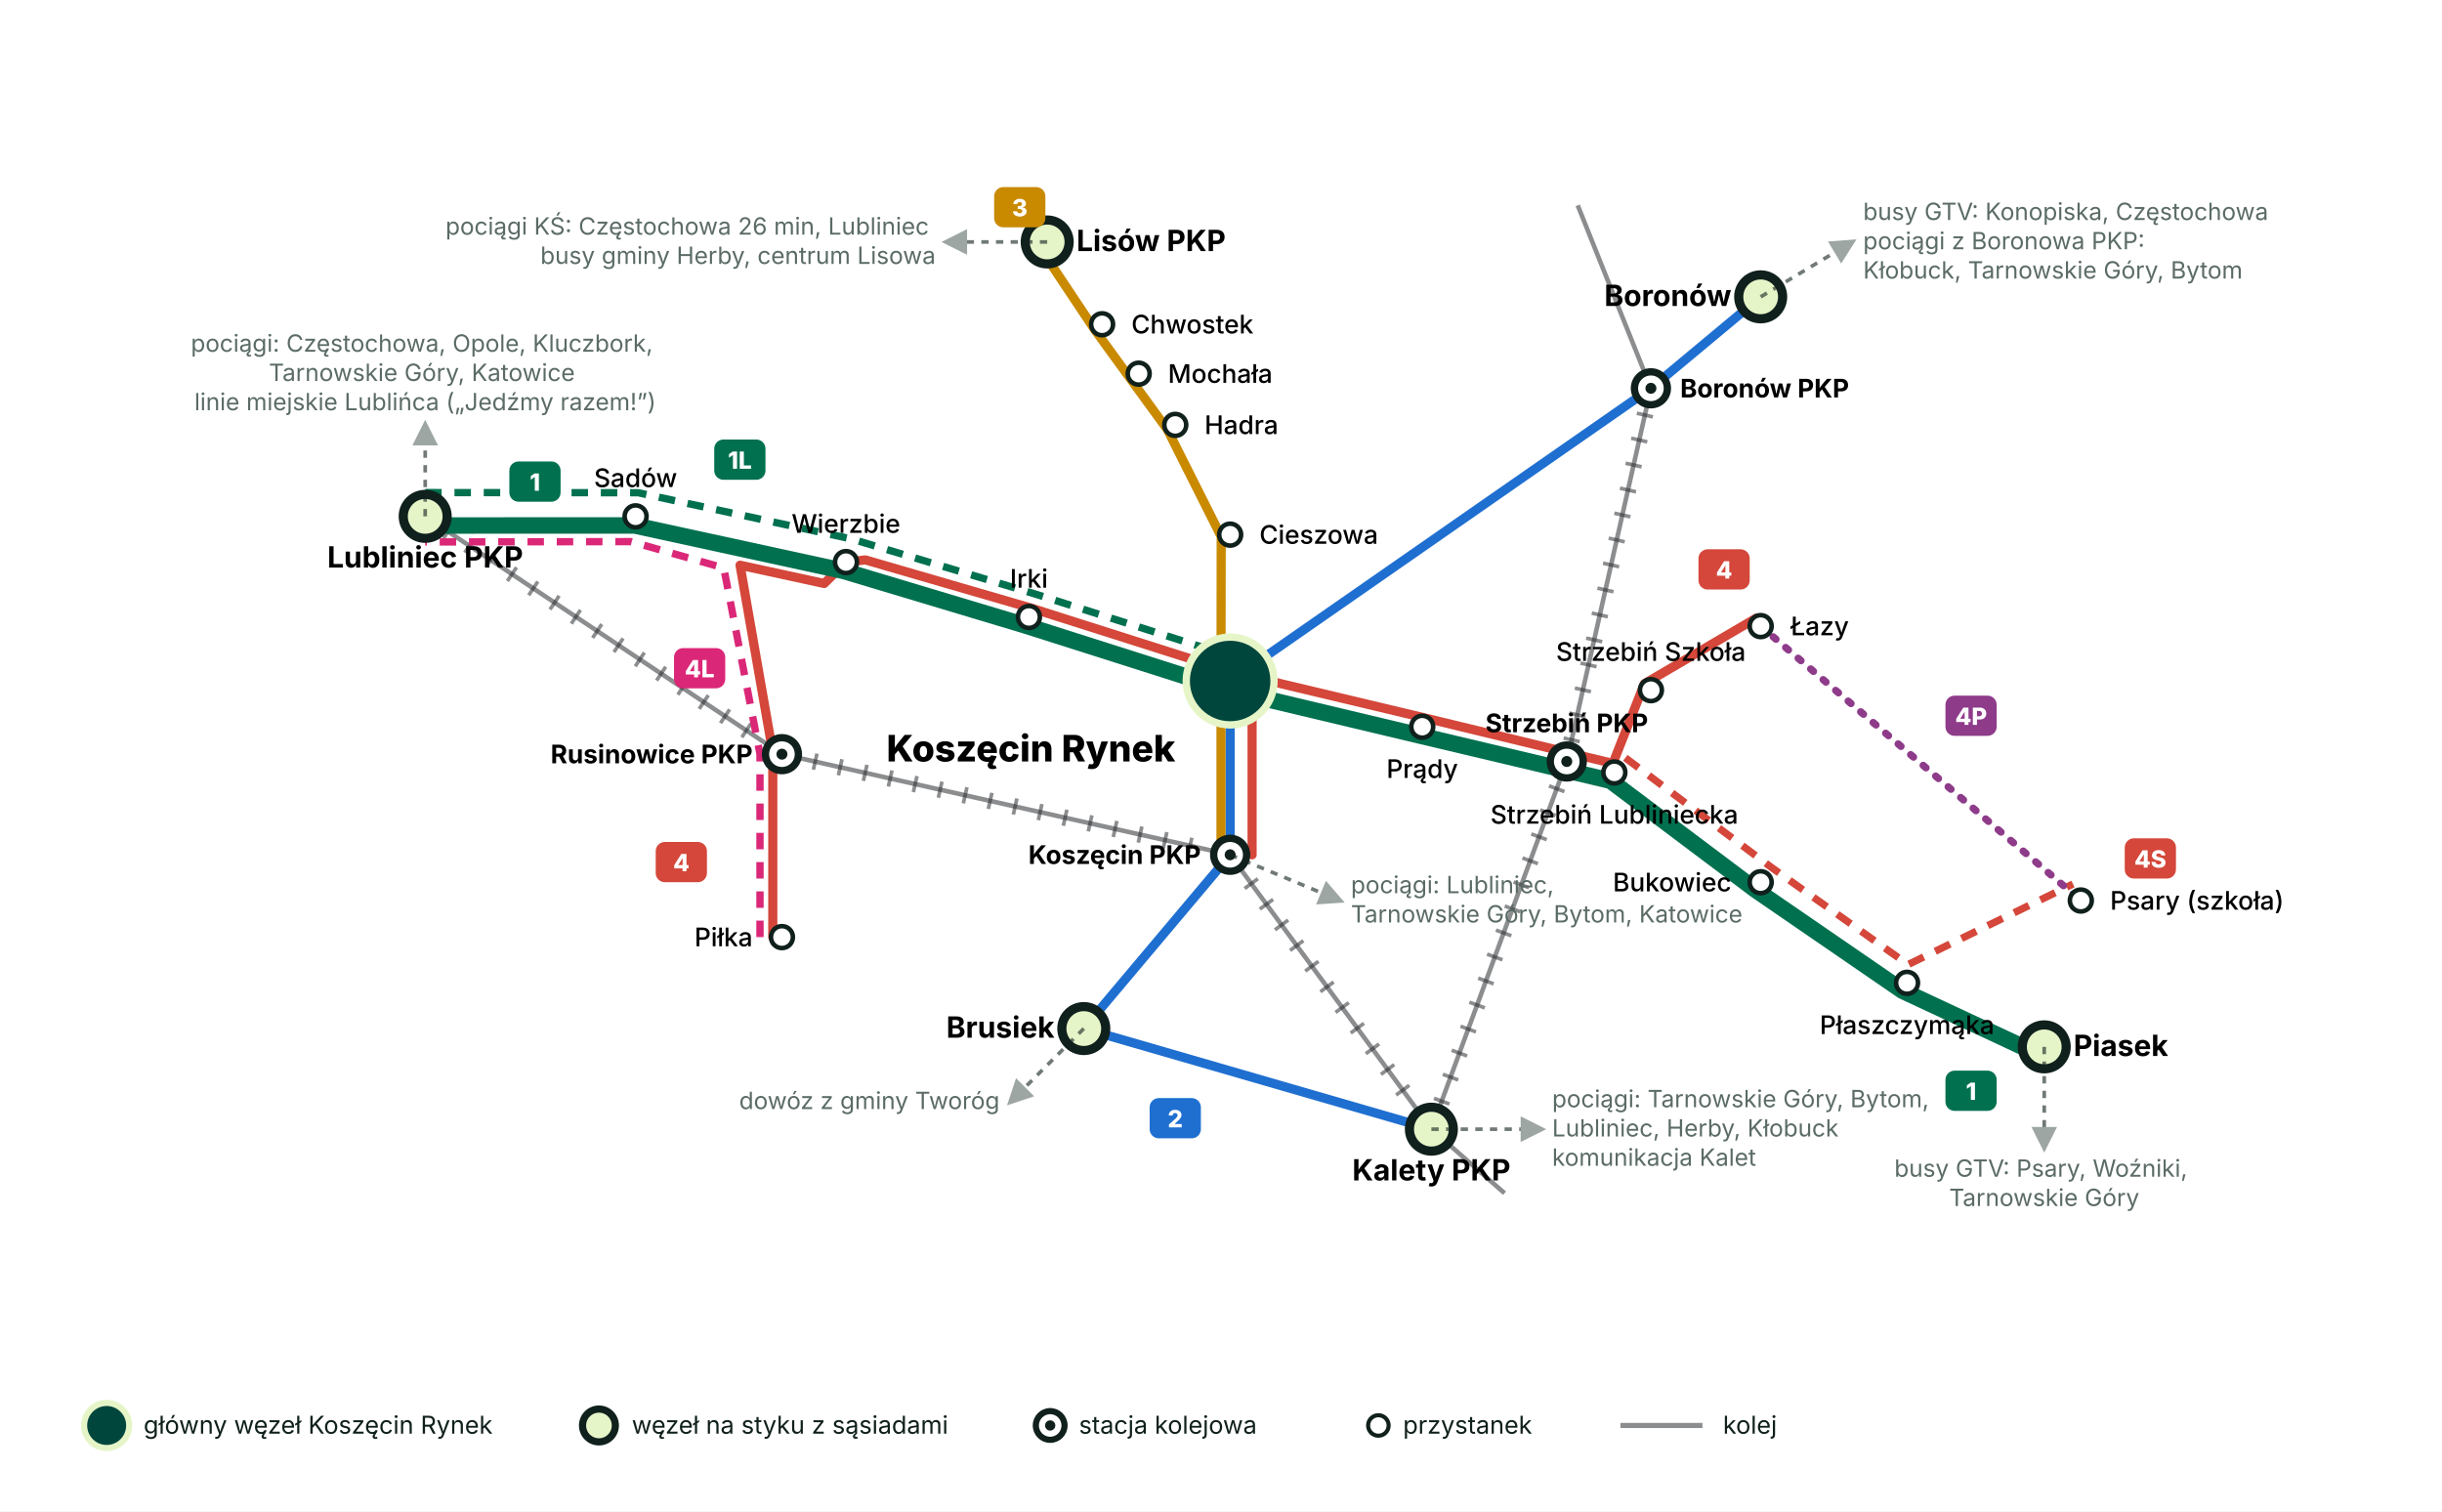
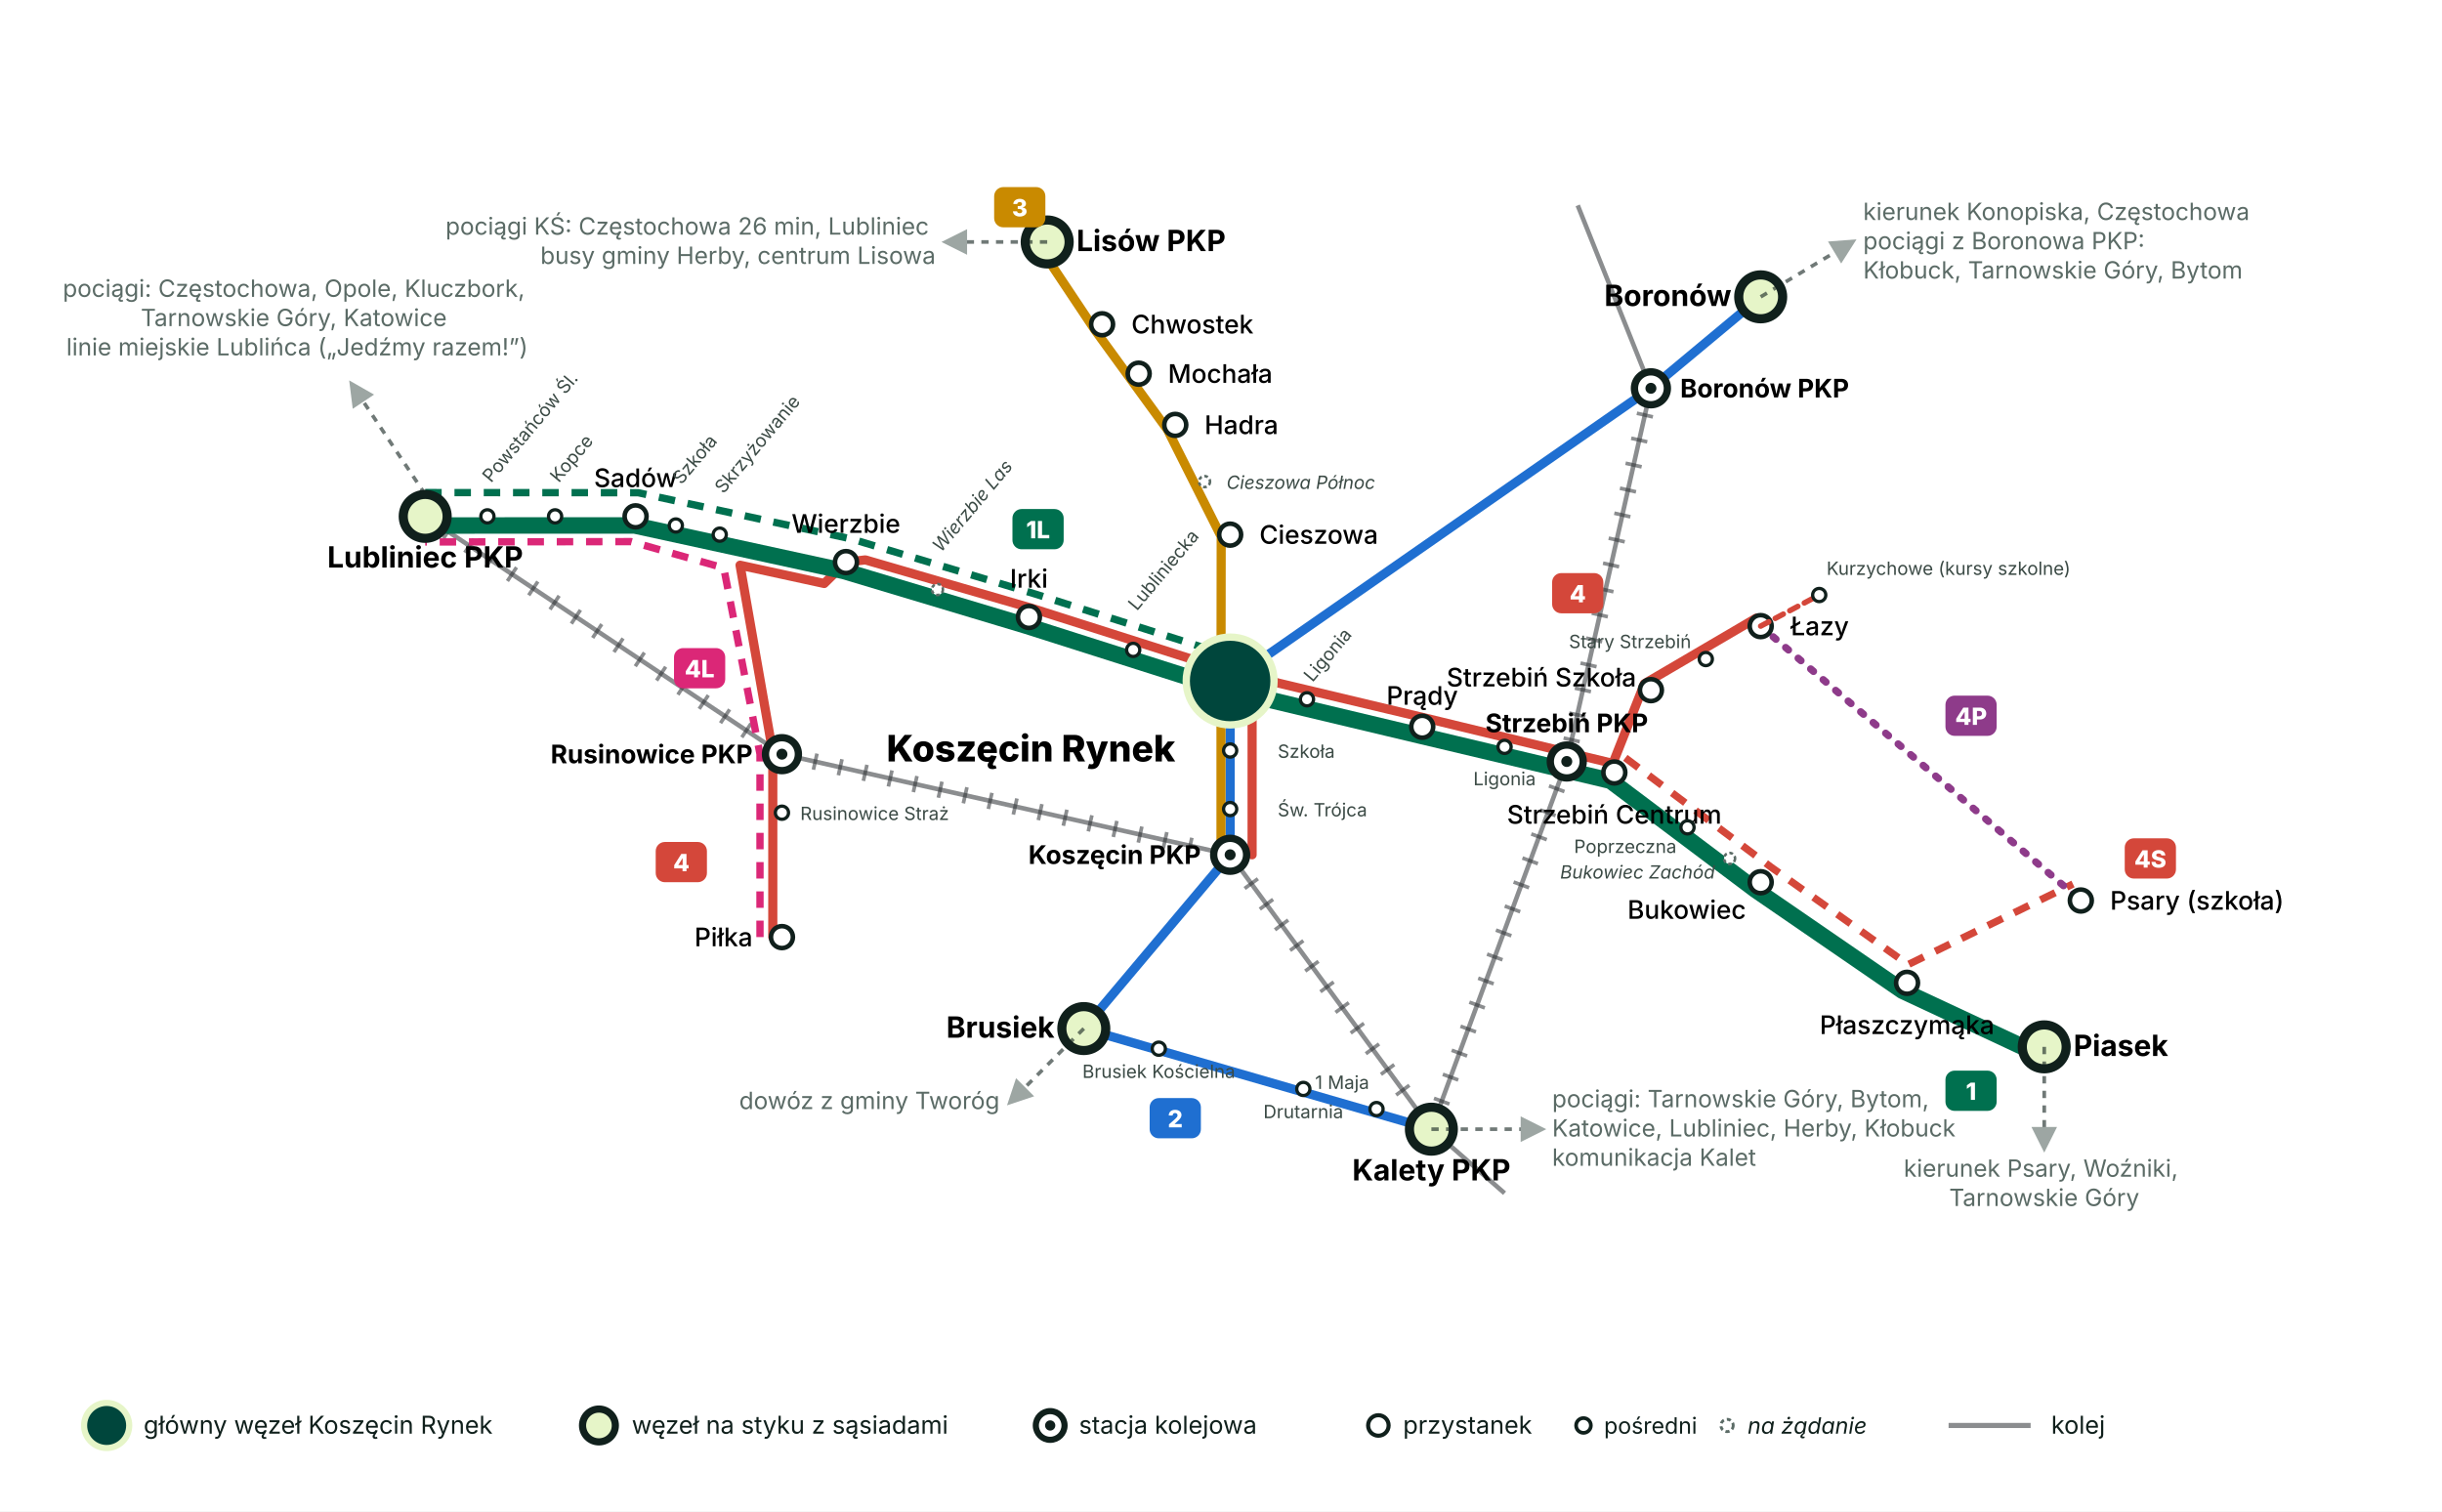
<svg xmlns="http://www.w3.org/2000/svg" viewBox="0 105 1190.55 736.89" preserveAspectRatio="xMidYMid meet">
  <rect width="1190.55" height="841.89" fill="#fff" />
  <text x="40" y="62" font-family="Inter, system-ui, Segoe UI, Roboto, sans-serif" font-weight="800" font-size="28" fill="#10201c">Schemat linii – węzeł Koszęcin Rynek</text>
  <text x="40" y="88" font-family="Inter, system-ui, Segoe UI, Roboto, sans-serif" font-size="13" fill="#5b6b66">Schemat, nie mapa w skali. Gruba linia: co godzinę, cienka: co 2 godziny, przerywana: propozycje. Strzałki: dokąd można jechać dalej z końców linii.</text>
  <svg x="20" y="110" width="1150.55" height="671.89" viewBox="-150 -10 1290 600">
    <style>text{font-family:Inter}</style>
    <defs>
      <marker id="ar" viewBox="0 0 10 10" refX="8" refY="5" markerWidth="7" markerHeight="7" orient="auto-start-reverse">
        <path d="M0,0L10,5L0,10z" fill="#5b6b66" />
      </marker>
    </defs>
    <polyline points="60,190 255,320 500,375 610,525" fill="none" stroke="#2b2f33" stroke-width="2.5" opacity=".55" />
    <polyline points="60,190 255,320 500,375 610,525" fill="none" stroke="#2b2f33" stroke-width="9" stroke-dasharray="2 12" opacity=".55" />
    <polyline points="730,120 684,324 610,525" fill="none" stroke="#2b2f33" stroke-width="2.5" opacity=".55" />
    <polyline points="730,120 684,324 610,525" fill="none" stroke="#2b2f33" stroke-width="9" stroke-dasharray="2 12" opacity=".55" />
    <polyline points="610,525 650,560" stroke="#2b2f33" stroke-width="2.5" opacity=".55" />
    <polyline points="730,120 690,20" stroke="#2b2f33" stroke-width="2.5" opacity=".55" />
    <polyline points="787.481,245.681 726.464,281.464 709.21,325.063 606.158,300.136 501.344,275.184 391.478,240.224 300.6,213.8 290,215 278.1,226.7 232.1,216.7 250,319 250,420" fill="none" stroke="#d4473a" stroke-width="5" stroke-linecap="round" stroke-linejoin="round" />
    <polyline points="942.886,484.531 867.489,449.324 787.082,394.06 707.912,334.543 603.842,309.864 498.656,284.816 388.522,249.776 288.761,219.844 174.46,194.971 60,195" fill="none" stroke="#00704f" stroke-width="9" stroke-linecap="round" stroke-linejoin="round" />
    <polyline points="790,70 730,120 500,280 500,375 420,470 610,525" fill="none" stroke="#1f6fd1" stroke-width="5" stroke-linecap="round" stroke-linejoin="round" />
    <polyline points="395.84,42.774 425.904,87.867 465.729,142.6 495.111,201.048 495,280 495,375" fill="none" stroke="#c98a00" stroke-width="5" stroke-linecap="round" stroke-linejoin="round" />
    <polyline points="512,280 512,375" fill="none" stroke="#d4473a" stroke-width="5" stroke-linecap="round" stroke-linejoin="round" />
    <polyline points="60,177 176.405,177.076 293.222,202.406 393.844,232.581 503.942,267.612" fill="none" stroke="#00704f" stroke-width="4" stroke-dasharray="9 7" stroke-linejoin="round" />
    <polyline points="243,420 243,320 223.2,218.2 172.5,203.8 60,204" fill="none" stroke="#db2777" stroke-width="4" stroke-dasharray="9 7" stroke-linejoin="round" />
    <polyline points="716,322 795.836,381.88 870.57,435.016 960.719,390.963" fill="none" stroke="#d4473a" stroke-width="4" stroke-dasharray="9 7" stroke-linejoin="round" />
    <polyline points="790,250 965,400" fill="none" stroke="#8e3b8a" stroke-width="4" stroke-dasharray="2 7" stroke-linecap="round" stroke-linejoin="round" />
    <circle cx="60" cy="190" r="12" fill="#e6f5c8" stroke="#10201c" stroke-width="5" />
    <text x="60" y="218" text-anchor="middle" font-size="16" font-weight="700">Lubliniec PKP</text>
    <circle cx="175" cy="190" r="6" fill="#ffffff" stroke="#10201c" stroke-width="2.5" />
    <text x="175" y="174" text-anchor="middle" font-size="14" font-weight="500">Sadów</text>
    <circle cx="290" cy="215" r="6" fill="#ffffff" stroke="#10201c" stroke-width="2.5" />
    <text x="290" y="199" text-anchor="middle" font-size="14" font-weight="500">Wierzbie</text>
    <circle cx="390" cy="245" r="6" fill="#ffffff" stroke="#10201c" stroke-width="2.5" />
    <text x="390" y="229" text-anchor="middle" font-size="14" font-weight="500">Irki</text>
    <circle cx="500" cy="280" r="24" fill="#00463c" stroke="#e6f5c8" stroke-width="4" />
    <text x="470" y="324" text-anchor="end" font-size="20" font-weight="800">Koszęcin Rynek</text>
    <circle cx="500" cy="375" r="9" fill="#ffffff" stroke="#10201c" stroke-width="4" />
    <circle cx="500" cy="375" r="3" fill="#10201c" />
    <text x="484" y="380" text-anchor="end" font-size="14" font-weight="700">Koszęcin PKP</text>
    <circle cx="684" cy="324" r="9" fill="#ffffff" stroke="#10201c" stroke-width="4" />
    <circle cx="684" cy="324" r="3" fill="#10201c" />
    <text x="684" y="308" text-anchor="middle" font-size="14" font-weight="700">Strzebiń PKP</text>
    <circle cx="710" cy="330" r="6" fill="#ffffff" stroke="#10201c" stroke-width="2.5" />
-     <text x="710" y="358" text-anchor="middle" font-size="14" font-weight="500">Strzebiń Lubliniecka</text>
+     <text x="710" y="358" text-anchor="middle" font-size="14" font-weight="500">Strzebiń Centrum</text>
    <circle cx="730" cy="285" r="6" fill="#ffffff" stroke="#10201c" stroke-width="2.5" />
-     <text x="730" y="269" text-anchor="middle" font-size="14" font-weight="500">Strzebiń Szkoła</text>
+     <text x="722" y="283" text-anchor="end" font-size="14" font-weight="500">Strzebiń Szkoła</text>
    <circle cx="605" cy="305" r="6" fill="#ffffff" stroke="#10201c" stroke-width="2.5" />
-     <text x="605" y="333" text-anchor="middle" font-size="14" font-weight="500">Prądy</text>
+     <text x="605" y="293" text-anchor="middle" font-size="14" font-weight="500">Prądy</text>
    <circle cx="965" cy="400" r="6" fill="#ffffff" stroke="#10201c" stroke-width="2.5" />
    <text x="981" y="405" text-anchor="start" font-size="14" font-weight="500">Psary (szkoła)</text>
    <circle cx="790" cy="250" r="6" fill="#ffffff" stroke="#10201c" stroke-width="2.5" />
    <text x="806" y="255" text-anchor="start" font-size="14" font-weight="500">Łazy</text>
    <circle cx="790" cy="390" r="6" fill="#ffffff" stroke="#10201c" stroke-width="2.5" />
-     <text x="774" y="395" text-anchor="end" font-size="14" font-weight="500">Bukowiec</text>
+     <text x="782" y="410" text-anchor="end" font-size="14" font-weight="500">Bukowiec</text>
    <circle cx="870" cy="445" r="6" fill="#ffffff" stroke="#10201c" stroke-width="2.5" />
    <text x="870" y="473" text-anchor="middle" font-size="14" font-weight="500">Płaszczymąka</text>
    <circle cx="945" cy="480" r="12" fill="#e6f5c8" stroke="#10201c" stroke-width="5" />
    <text x="961" y="485" text-anchor="start" font-size="16" font-weight="700">Piasek</text>
    <circle cx="790" cy="70" r="12" fill="#e6f5c8" stroke="#10201c" stroke-width="5" />
    <text x="774" y="75" text-anchor="end" font-size="16" font-weight="700">Boronów</text>
    <circle cx="730" cy="120" r="9" fill="#ffffff" stroke="#10201c" stroke-width="4" />
    <circle cx="730" cy="120" r="3" fill="#10201c" />
    <text x="746" y="125" text-anchor="start" font-size="14" font-weight="700">Boronów PKP</text>
    <circle cx="400" cy="40" r="12" fill="#e6f5c8" stroke="#10201c" stroke-width="5" />
    <text x="416" y="45" text-anchor="start" font-size="16" font-weight="700">Lisów PKP</text>
    <circle cx="430" cy="85" r="6" fill="#ffffff" stroke="#10201c" stroke-width="2.5" />
    <text x="446" y="90" text-anchor="start" font-size="14" font-weight="500">Chwostek</text>
    <circle cx="450" cy="112" r="6" fill="#ffffff" stroke="#10201c" stroke-width="2.5" />
    <text x="466" y="117" text-anchor="start" font-size="14" font-weight="500">Mochała</text>
    <circle cx="470" cy="140" r="6" fill="#ffffff" stroke="#10201c" stroke-width="2.5" />
    <text x="486" y="145" text-anchor="start" font-size="14" font-weight="500">Hadra</text>
    <circle cx="500" cy="200" r="6" fill="#ffffff" stroke="#10201c" stroke-width="2.5" />
    <text x="516" y="205" text-anchor="start" font-size="14" font-weight="500">Cieszowa</text>
    <circle cx="420" cy="470" r="12" fill="#e6f5c8" stroke="#10201c" stroke-width="5" />
    <text x="404" y="475" text-anchor="end" font-size="16" font-weight="700">Brusiek</text>
    <circle cx="610" cy="525" r="12" fill="#e6f5c8" stroke="#10201c" stroke-width="5" />
    <text x="610" y="553" text-anchor="middle" font-size="16" font-weight="700">Kalety PKP</text>
    <circle cx="255" cy="320" r="9" fill="#ffffff" stroke="#10201c" stroke-width="4" />
    <circle cx="255" cy="320" r="3" fill="#10201c" />
    <text x="239" y="325" text-anchor="end" font-size="14" font-weight="700">Rusinowice PKP</text>
    <circle cx="255" cy="420" r="6" fill="#ffffff" stroke="#10201c" stroke-width="2.5" />
    <text x="239" y="425" text-anchor="end" font-size="14" font-weight="500">Piłka</text>
-     <line x1="60" y1="190" x2="60" y2="140" stroke="#10201c" stroke-width="2" stroke-dasharray="4 4" opacity=".6" marker-end="url(#ar)" />
-     <text x="60" y="100" text-anchor="middle" font-size="13" fill="#5b6b66">
-       <tspan x="60" dy="0">pociągi: Częstochowa, Opole, Kluczbork,</tspan>
-       <tspan x="60" dy="16">Tarnowskie Góry, Katowice</tspan>
-       <tspan x="60" dy="16">linie miejskie Lublińca („Jedźmy razem!”)</tspan>
+     <line x1="60" y1="178" x2="20" y2="118" stroke="#10201c" stroke-width="2" stroke-dasharray="4 4" opacity=".6" marker-end="url(#ar)" />
+     <text x="-10" y="70" text-anchor="middle" font-size="13" fill="#5b6b66">
+       <tspan x="-10" dy="0">pociągi: Częstochowa, Opole, Kluczbork,</tspan>
+       <tspan x="-10" dy="16">Tarnowskie Góry, Katowice</tspan>
+       <tspan x="-10" dy="16">linie miejskie Lublińca („Jedźmy razem!”)</tspan>
    </text>
    <line x1="400" y1="40" x2="345" y2="40" stroke="#10201c" stroke-width="2" stroke-dasharray="4 4" opacity=".6" marker-end="url(#ar)" />
    <text x="339" y="36" text-anchor="end" font-size="13" fill="#5b6b66">
      <tspan x="339" dy="0">pociągi KŚ: Częstochowa 26 min, Lubliniec</tspan>
      <tspan x="339" dy="16">busy gminy Herby, centrum Lisowa</tspan>
    </text>
    <line x1="790" y1="70" x2="840" y2="40" stroke="#10201c" stroke-width="2" stroke-dasharray="4 4" opacity=".6" marker-end="url(#ar)" />
    <text x="846" y="28" text-anchor="start" font-size="13" fill="#5b6b66">
-       <tspan x="846" dy="0">busy GTV: Konopiska, Częstochowa</tspan>
+       <tspan x="846" dy="0">kierunek Konopiska, Częstochowa</tspan>
      <tspan x="846" dy="16">pociągi z Boronowa PKP:</tspan>
      <tspan x="846" dy="16">Kłobuck, Tarnowskie Góry, Bytom</tspan>
    </text>
    <line x1="945" y1="480" x2="945" y2="535" stroke="#10201c" stroke-width="2" stroke-dasharray="4 4" opacity=".6" marker-end="url(#ar)" />
    <text x="945" y="551" text-anchor="middle" font-size="13" fill="#5b6b66">
-       <tspan x="945" dy="0">busy GTV: Psary, Woźniki,</tspan>
+       <tspan x="945" dy="0">kierunek Psary, Woźniki,</tspan>
      <tspan x="945" dy="16">Tarnowskie Góry</tspan>
    </text>
    <line x1="610" y1="525" x2="670" y2="525" stroke="#10201c" stroke-width="2" stroke-dasharray="4 4" opacity=".6" marker-end="url(#ar)" />
    <text x="676" y="513" text-anchor="start" font-size="13" fill="#5b6b66">
      <tspan x="676" dy="0">pociągi: Tarnowskie Góry, Bytom,</tspan>
-       <tspan x="676" dy="16">Lubliniec, Herby, Kłobuck</tspan>
+       <tspan x="676" dy="16">Katowice, Lubliniec, Herby, Kłobuck</tspan>
      <tspan x="676" dy="16">komunikacja Kalet</tspan>
    </text>
    <line x1="420" y1="470" x2="380" y2="510" stroke="#10201c" stroke-width="2" stroke-dasharray="4 4" opacity=".6" marker-end="url(#ar)" />
    <text x="374" y="514" text-anchor="end" font-size="13" fill="#5b6b66">
      <tspan x="374" dy="0">dowóz z gminy Tworóg</tspan>
    </text>
-     <line x1="500" y1="375" x2="560" y2="400" stroke="#10201c" stroke-width="2" stroke-dasharray="4 4" opacity=".6" marker-end="url(#ar)" />
-     <text x="566" y="396" text-anchor="start" font-size="13" fill="#5b6b66">
-       <tspan x="566" dy="0">pociągi: Lubliniec,</tspan>
-       <tspan x="566" dy="16">Tarnowskie Góry, Bytom, Katowice</tspan>
-     </text>
-     <rect x="106" y="160" width="28" height="22" rx="5" fill="#00704f" />
-     <text x="120" y="176" text-anchor="middle" font-size="13" font-weight="800" fill="#fff" stroke="none">1</text>
    <rect x="186" y="368" width="28" height="22" rx="5" fill="#d4473a" />
    <text x="200" y="384" text-anchor="middle" font-size="13" font-weight="800" fill="#fff" stroke="none">4</text>
    <rect x="891" y="493" width="28" height="22" rx="5" fill="#00704f" />
    <text x="905" y="509" text-anchor="middle" font-size="13" font-weight="800" fill="#fff" stroke="none">1</text>
    <rect x="456" y="508" width="28" height="22" rx="5" fill="#1f6fd1" />
    <text x="470" y="524" text-anchor="middle" font-size="13" font-weight="800" fill="#fff" stroke="none">2</text>
    <rect x="371" y="10" width="28" height="22" rx="5" fill="#c98a00" />
    <text x="385" y="26" text-anchor="middle" font-size="13" font-weight="800" fill="#fff" stroke="none">3</text>
-     <rect x="756" y="208" width="28" height="22" rx="5" fill="#d4473a" />
-     <text x="770" y="224" text-anchor="middle" font-size="13" font-weight="800" fill="#fff" stroke="none">4</text>
+     <rect x="676" y="221" width="28" height="22" rx="5" fill="#d4473a" />
+     <text x="690" y="237" text-anchor="middle" font-size="13" font-weight="800" fill="#fff" stroke="none">4</text>
    <rect x="989" y="366" width="28" height="22" rx="5" fill="#d4473a" />
    <text x="1003" y="382" text-anchor="middle" font-size="13" font-weight="800" fill="#fff" stroke="none">4S</text>
-     <rect x="218" y="148" width="28" height="22" rx="5" fill="#00704f" />
-     <text x="232" y="164" text-anchor="middle" font-size="13" font-weight="800" fill="#fff" stroke="none">1L</text>
+     <rect x="381" y="186" width="28" height="22" rx="5" fill="#00704f" />
+     <text x="395" y="202" text-anchor="middle" font-size="13" font-weight="800" fill="#fff" stroke="none">1L</text>
    <rect x="196" y="262" width="28" height="22" rx="5" fill="#db2777" />
    <text x="210" y="278" text-anchor="middle" font-size="13" font-weight="800" fill="#fff" stroke="none">4L</text>
    <rect x="891" y="288" width="28" height="22" rx="5" fill="#8e3b8a" />
    <text x="905" y="304" text-anchor="middle" font-size="13" font-weight="800" fill="#fff" stroke="none">4P</text>
+     <g id="male-przystanki">
+       <polyline points="790,250 822,233" fill="none" stroke="#d4473a" stroke-width="3" stroke-dasharray="5 4" stroke-linecap="round" />
+       <circle cx="94" cy="190" r="3.6" fill="#ffffff" stroke="#10201c" stroke-width="1.8" />
+       <text x="96" y="172" text-anchor="start" font-size="10" fill="#3b4a45" transform="rotate(-50 96 172)">Powstańców Śl.</text>
+       <circle cx="131" cy="190" r="3.6" fill="#ffffff" stroke="#10201c" stroke-width="1.8" />
+       <text x="133" y="172" text-anchor="start" font-size="10" fill="#3b4a45" transform="rotate(-50 133 172)">Kopce</text>
+       <circle cx="197" cy="195" r="3.6" fill="#ffffff" stroke="#10201c" stroke-width="1.8" />
+       <text x="200" y="173" text-anchor="start" font-size="10" fill="#3b4a45" transform="rotate(-50 200 173)">Szkoła</text>
+       <circle cx="221" cy="200" r="3.6" fill="#ffffff" stroke="#10201c" stroke-width="1.8" />
+       <text x="223" y="178" text-anchor="start" font-size="10" fill="#3b4a45" transform="rotate(-50 223 178)">Skrzyżowanie</text>
+       <circle cx="340" cy="230" r="3" fill="#ffffff" stroke="#5b6b66" stroke-width="1.4" stroke-dasharray="2 1.5" />
+       <text x="342" y="210" text-anchor="start" font-size="10" fill="#3b4a45" font-style="italic" transform="rotate(-50 342 210)">Wierzbie Las</text>
+       <circle cx="447" cy="263" r="3.6" fill="#ffffff" stroke="#10201c" stroke-width="1.8" />
+       <text x="449" y="242" text-anchor="start" font-size="10" fill="#3b4a45" transform="rotate(-50 449 242)">Lubliniecka</text>
+       <circle cx="542" cy="290" r="3.6" fill="#ffffff" stroke="#10201c" stroke-width="1.8" />
+       <text x="545" y="281" text-anchor="start" font-size="10" fill="#3b4a45" transform="rotate(-50 545 281)">Ligonia</text>
+       <circle cx="650" cy="316" r="3.6" fill="#ffffff" stroke="#10201c" stroke-width="1.8" />
+       <text x="650" y="337" text-anchor="middle" font-size="10" fill="#3b4a45">Ligonia</text>
+       <circle cx="750" cy="360" r="3.6" fill="#ffffff" stroke="#10201c" stroke-width="1.8" />
+       <text x="744" y="374" text-anchor="end" font-size="10" fill="#3b4a45">Poprzeczna</text>
+       <circle cx="773" cy="377" r="3" fill="#ffffff" stroke="#5b6b66" stroke-width="1.4" stroke-dasharray="2 1.5" />
+       <text x="765" y="388" text-anchor="end" font-size="10" fill="#3b4a45" font-style="italic">Bukowiec Zachód</text>
+       <circle cx="500" cy="318" r="3.6" fill="#ffffff" stroke="#10201c" stroke-width="1.8" />
+       <text x="526" y="322" text-anchor="start" font-size="10" fill="#3b4a45">Szkoła</text>
+       <circle cx="500" cy="350" r="3.6" fill="#ffffff" stroke="#10201c" stroke-width="1.8" />
+       <text x="526" y="354" text-anchor="start" font-size="10" fill="#3b4a45">Św. Trójca</text>
+       <circle cx="760" cy="268" r="3.6" fill="#ffffff" stroke="#10201c" stroke-width="1.8" />
+       <text x="752" y="262" text-anchor="end" font-size="10" fill="#3b4a45">Stary Strzebiń</text>
+       <circle cx="822" cy="233" r="3.6" fill="#ffffff" stroke="#10201c" stroke-width="1.8" />
+       <text x="826" y="222" text-anchor="start" font-size="10" fill="#3b4a45">Kurzychowe (kursy szkolne)</text>
+       <circle cx="255" cy="352" r="3.6" fill="#ffffff" stroke="#10201c" stroke-width="1.8" />
+       <text x="265" y="356" text-anchor="start" font-size="10" fill="#3b4a45">Rusinowice Straż</text>
+       <circle cx="461" cy="481" r="3.6" fill="#ffffff" stroke="#10201c" stroke-width="1.8" />
+       <text x="461" y="497" text-anchor="middle" font-size="10" fill="#3b4a45">Brusiek Kościelna</text>
+       <circle cx="540" cy="503" r="3.6" fill="#ffffff" stroke="#10201c" stroke-width="1.8" />
+       <text x="540" y="519" text-anchor="middle" font-size="10" fill="#3b4a45">Drutarnia</text>
+       <circle cx="580" cy="514" r="3.6" fill="#ffffff" stroke="#10201c" stroke-width="1.8" />
+       <text x="576" y="503" text-anchor="end" font-size="10" fill="#3b4a45">1 Maja</text>
+       <circle cx="486" cy="171" r="3" fill="#ffffff" stroke="#5b6b66" stroke-width="1.4" stroke-dasharray="2 1.5" />
+       <text x="498" y="175" text-anchor="start" font-size="10" fill="#3b4a45" font-style="italic">Cieszowa Północ</text>
+     </g>
  </svg>
  <g font-family="Inter, system-ui, Segoe UI, Roboto, sans-serif" font-size="12" fill="#10201c">
    <circle cx="52" cy="800" r="11" fill="#00463c" stroke="#e6f5c8" stroke-width="3" />
    <text x="70" y="804">główny węzeł Koszęcin Rynek</text>
    <circle cx="292" cy="800" r="8" fill="#e6f5c8" stroke="#10201c" stroke-width="3.5" />
    <text x="308" y="804">węzeł na styku z sąsiadami</text>
    <circle cx="512" cy="800" r="7" fill="#fff" stroke="#10201c" stroke-width="3" />
    <circle cx="512" cy="800" r="2.5" fill="#10201c" />
    <text x="526" y="804">stacja kolejowa</text>
    <circle cx="672" cy="800" r="5" fill="#fff" stroke="#10201c" stroke-width="2" />
    <text x="684" y="804">przystanek</text>
-     <line x1="790" y1="800" x2="830" y2="800" stroke="#2b2f33" stroke-width="2.5" opacity=".55" />
-     <text x="840" y="804">kolej</text>
+     <circle cx="772" cy="800" r="3.6" fill="#fff" stroke="#10201c" stroke-width="1.8" />
+     <text x="782" y="804" font-size="11">pośredni</text>
+     <circle cx="842" cy="800" r="3" fill="#fff" stroke="#5b6b66" stroke-width="1.4" stroke-dasharray="2 1.5" />
+     <text x="852" y="804" font-size="11" font-style="italic">na żądanie</text>
+     <line x1="950" y1="800" x2="990" y2="800" stroke="#2b2f33" stroke-width="2.5" opacity=".55" />
+     <text x="1000" y="804">kolej</text>
  </g>
</svg>
